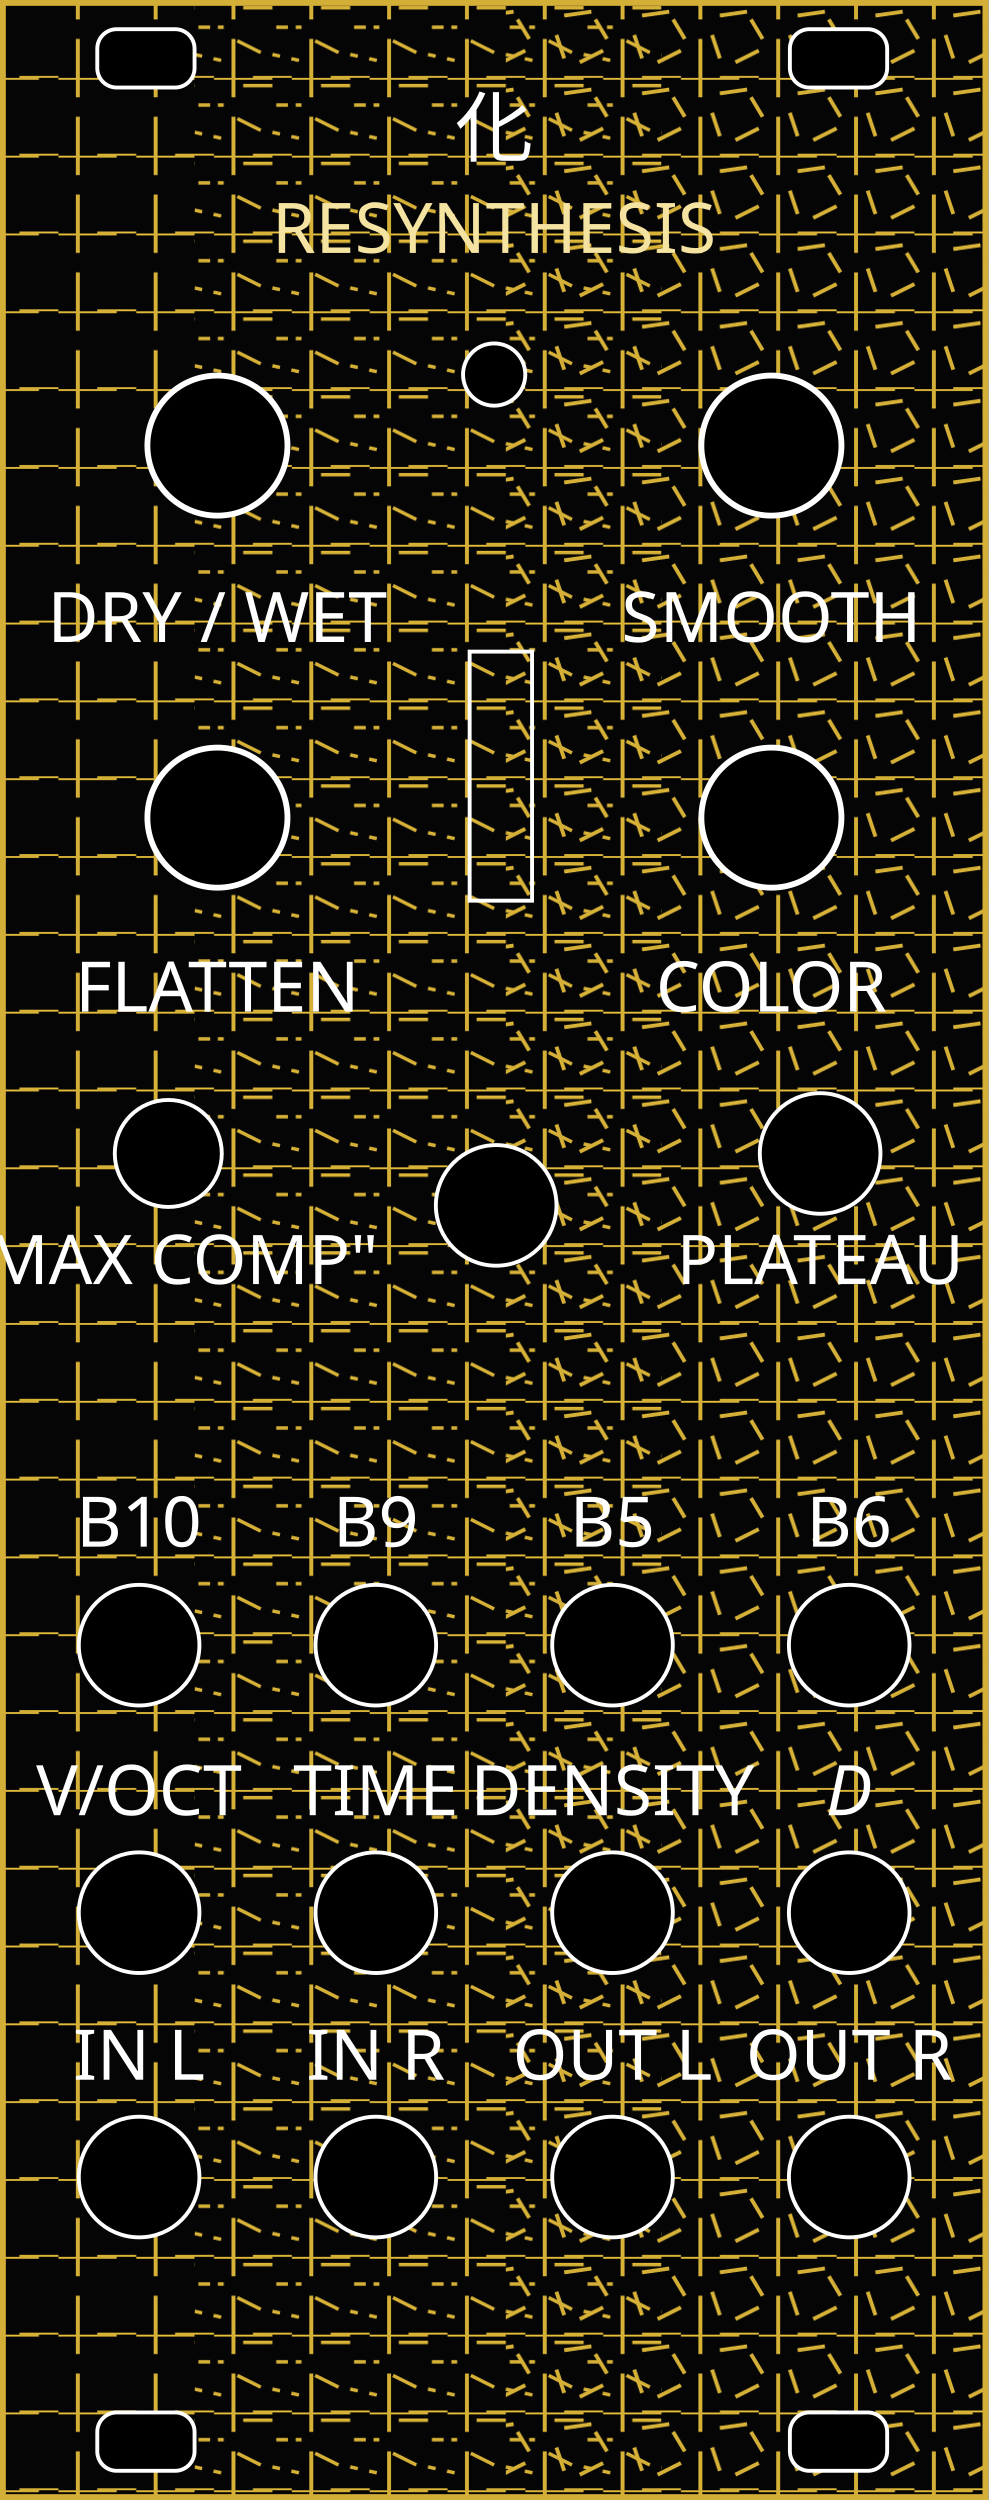
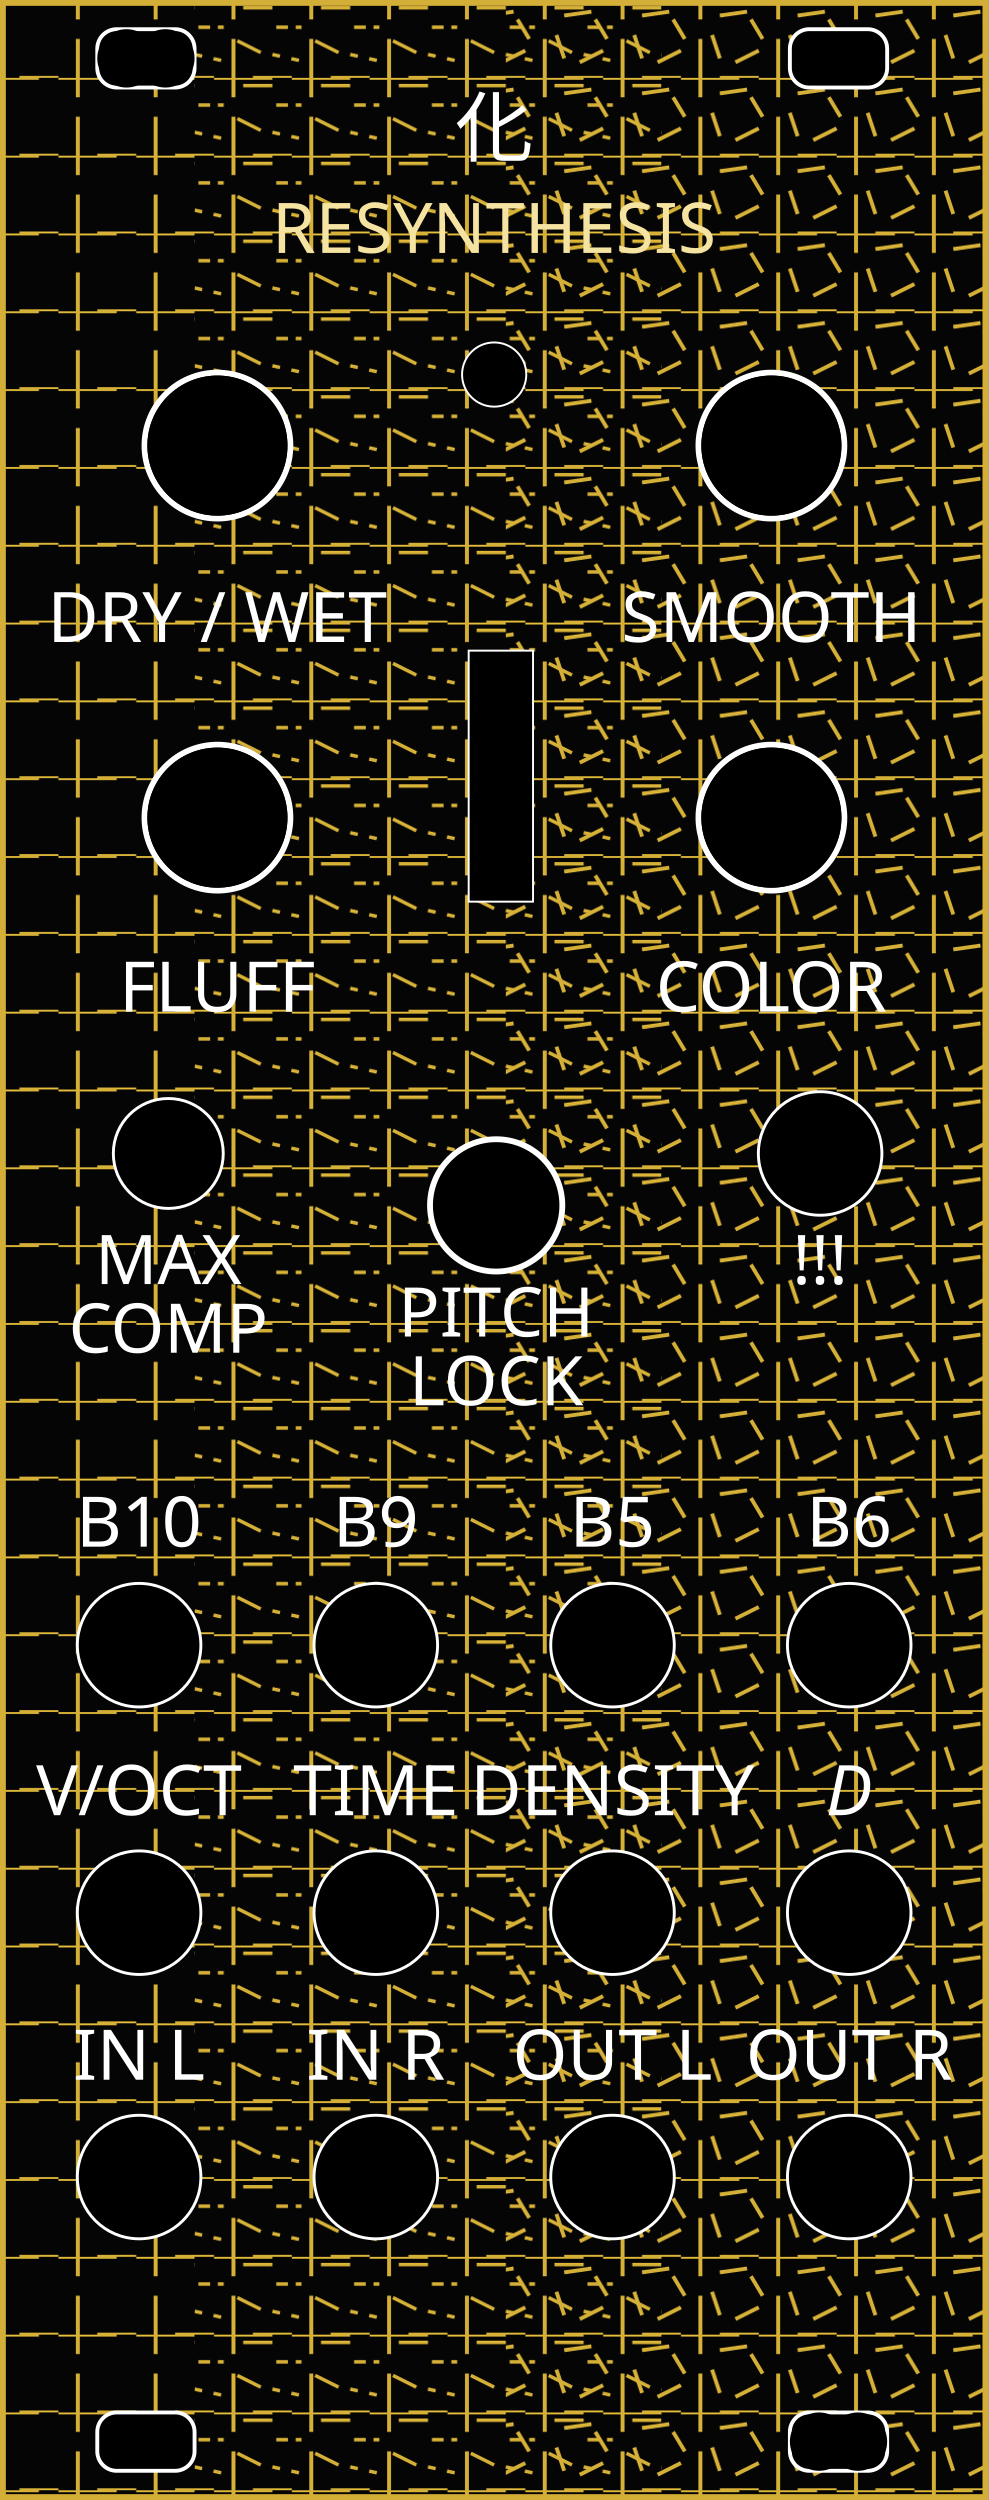
<svg xmlns="http://www.w3.org/2000/svg" width="50.8mm" height="128.5mm" viewBox="0 0 50.8 128.5">
  <defs>
    <style type="text/css">
      .panel-text { font-family: Gidole, 'DIN Alternate', 'DIN 2014', sans-serif; }
    </style>
    <pattern id="patternSquares" width="4" height="4" patternUnits="userSpaceOnUse">
      <rect x="0" y="0" width="4" height="4" fill="none" stroke="#d4af37" stroke-width="0.2" stroke-dasharray="2 1" />
    </pattern>
    <pattern id="patternDebris" width="4" height="4" patternUnits="userSpaceOnUse">
      <line x1="0.5" y1="0.4" x2="2.0" y2="0.4" stroke="#d4af37" stroke-width="0.18" />
      <line x1="2.2" y1="1.4" x2="3.5" y2="1.4" stroke="#d4af37" stroke-width="0.18" stroke-dasharray="0.6 0.4" />
      <line x1="0.2" y1="2.1" x2="1.4" y2="2.7" stroke="#d4af37" stroke-width="0.18" />
      <line x1="2.0" y1="2.8" x2="3.8" y2="3.2" stroke="#d4af37" stroke-width="0.18" stroke-dasharray="0.4 0.6" />
    </pattern>
    <pattern id="patternCircles" width="4" height="4" patternUnits="userSpaceOnUse">
      <line x1="1.0" y1="0.8" x2="2.4" y2="0.6" stroke="#d4af37" stroke-width="0.2" />
      <line x1="2.6" y1="1.0" x2="3.2" y2="2.0" stroke="#d4af37" stroke-width="0.2" />
      <line x1="3.0" y1="2.6" x2="1.8" y2="3.2" stroke="#d4af37" stroke-width="0.2" />
      <line x1="1.0" y1="3.0" x2="0.6" y2="1.8" stroke="#d4af37" stroke-width="0.2" />
    </pattern>
    <mask id="maskLeft">
      <rect x="0" y="0" width="50.8" height="128.5" fill="white" />
    </mask>
    <mask id="maskMid">
      <rect x="10" y="0" width="14" height="128.5" fill="white" />
      <rect x="18" y="0" width="12" height="128.5" fill="white" />
      <rect x="24" y="0" width="10" height="128.5" fill="white" />
    </mask>
    <mask id="maskRight">
      <rect x="26" y="0" width="8" height="128.5" fill="white" />
      <rect x="32" y="0" width="10" height="128.5" fill="white" />
      <rect x="38" y="0" width="12.8" height="128.5" fill="white" />
    </mask>
  </defs>
  <rect x="0" y="0" width="50.8" height="128.5" fill="#050505" />
  <rect x="0" y="0" width="50.8" height="128.5" fill="url(#patternSquares)" mask="url(#maskLeft)" />
  <rect x="0" y="0" width="50.8" height="128.5" fill="url(#patternDebris)" mask="url(#maskMid)" />
  <rect x="0" y="0" width="50.8" height="128.5" fill="url(#patternCircles)" mask="url(#maskRight)" />
  <rect x="0.15" y="0.15" width="50.5" height="128.2" fill="none" stroke="#d4af37" stroke-width="0.3" />
  <text x="25.4" y="8" class="panel-text" font-size="4" text-anchor="middle" fill="#ffffff">化</text>
  <text x="25.4" y="13" class="panel-text" font-size="3.6" text-anchor="middle" fill="#f5e3a1">RESYNTHESIS</text>
  <rect x="5.000" y="1.500" width="5.000" height="3.000" rx="1.0" fill="#000000" stroke="#ffffff" stroke-width="0.2" />
  <rect x="40.600" y="1.500" width="5.000" height="3.000" rx="1.0" fill="#000000" stroke="#ffffff" stroke-width="0.2" />
  <rect x="5.000" y="124.000" width="5.000" height="3.000" rx="1.0" fill="#000000" stroke="#ffffff" stroke-width="0.2" />
  <rect x="40.600" y="124.000" width="5.000" height="3.000" rx="1.0" fill="#000000" stroke="#ffffff" stroke-width="0.2" />
  <rect x="24.14" y="33.493" width="3.208" height="12.802" fill="none" stroke="#ffffff" stroke-width="0.2" />
-   <circle cx="11.176" cy="22.904" r="3.6" fill="#000000" stroke="#ffffff" stroke-width="0.3" />
-   <circle cx="39.65" cy="22.904" r="3.6" fill="#000000" stroke="#ffffff" stroke-width="0.3" />
-   <circle cx="11.176" cy="42.027" r="3.6" fill="#000000" stroke="#ffffff" stroke-width="0.3" />
-   <circle cx="39.65" cy="42.027" r="3.6" fill="#000000" stroke="#ffffff" stroke-width="0.3" />
+   <circle cx="11.176" cy="22.904" r="3.750" fill="#000000" stroke="#ffffff" stroke-width="0.3" />
+   <circle cx="39.65" cy="22.904" r="3.750" fill="#000000" stroke="#ffffff" stroke-width="0.3" />
+   <circle cx="11.176" cy="42.027" r="3.750" fill="#000000" stroke="#ffffff" stroke-width="0.3" />
+   <circle cx="39.65" cy="42.027" r="3.750" fill="#000000" stroke="#ffffff" stroke-width="0.3" />
  <text x="11.176" y="33" class="panel-text" font-size="3.6" text-anchor="middle" fill="#ffffff">DRY / WET</text>
  <text x="39.65" y="33" class="panel-text" font-size="3.6" text-anchor="middle" fill="#ffffff">SMOOTH</text>
-   <text x="11.176" y="52" class="panel-text" font-size="3.6" text-anchor="middle" fill="#ffffff">FLATTEN</text>
+   <text x="11.176" y="52" class="panel-text" font-size="3.6" text-anchor="middle" fill="#ffffff">FLUFF</text>
  <text x="39.65" y="52" class="panel-text" font-size="3.6" text-anchor="middle" fill="#ffffff">COLOR</text>
  <circle cx="25.4" cy="19.252" r="1.6" fill="#000000" stroke="#ffffff" stroke-width="0.2" />
-   <circle cx="8.65" cy="59.288" r="2.75" fill="#000000" stroke="#ffffff" stroke-width="0.2" />
-   <circle cx="7.15" cy="84.562" r="3.1" fill="#000000" stroke="#ffffff" stroke-width="0.2" />
-   <circle cx="7.15" cy="98.312" r="3.1" fill="#000000" stroke="#ffffff" stroke-width="0.2" />
-   <circle cx="7.15" cy="111.9" r="3.1" fill="#000000" stroke="#ffffff" stroke-width="0.2" />
-   <circle cx="19.317" cy="84.562" r="3.1" fill="#000000" stroke="#ffffff" stroke-width="0.2" />
-   <circle cx="19.317" cy="98.312" r="3.1" fill="#000000" stroke="#ffffff" stroke-width="0.2" />
-   <circle cx="19.317" cy="111.9" r="3.1" fill="#000000" stroke="#ffffff" stroke-width="0.2" />
-   <circle cx="25.503" cy="61.957" r="3.1" fill="#000000" stroke="#ffffff" stroke-width="0.2" />
-   <circle cx="31.483" cy="84.562" r="3.1" fill="#000000" stroke="#ffffff" stroke-width="0.2" />
-   <circle cx="31.483" cy="98.312" r="3.1" fill="#000000" stroke="#ffffff" stroke-width="0.2" />
-   <circle cx="31.483" cy="111.9" r="3.1" fill="#000000" stroke="#ffffff" stroke-width="0.2" />
-   <circle cx="42.155" cy="59.288" r="3.1" fill="#000000" stroke="#ffffff" stroke-width="0.2" />
-   <circle cx="43.65" cy="84.562" r="3.1" fill="#000000" stroke="#ffffff" stroke-width="0.2" />
-   <circle cx="43.65" cy="98.312" r="3.1" fill="#000000" stroke="#ffffff" stroke-width="0.2" />
-   <circle cx="43.65" cy="111.9" r="3.1" fill="#000000" stroke="#ffffff" stroke-width="0.2" />
-   <text x="8.65" y="66" class="panel-text" font-size="3.53" text-anchor="middle" fill="#ffffff">"MAX COMP"</text>
-   <text x="42.155" y="66" class="panel-text" font-size="3.53" text-anchor="middle" fill="#ffffff">PLATEAU</text>
+   <circle cx="8.65" cy="59.288" r="2.750" fill="#000000" stroke="#ffffff" stroke-width="0.3" />
+   <circle cx="25.503" cy="61.957" r="3.400" fill="#000000" stroke="#ffffff" stroke-width="0.3" />
+   <circle cx="7.15" cy="84.562" r="3.150" fill="#000000" stroke="#ffffff" stroke-width="0.2" />
+   <circle cx="7.15" cy="98.312" r="3.150" fill="#000000" stroke="#ffffff" stroke-width="0.2" />
+   <circle cx="7.15" cy="111.9" r="3.150" fill="#000000" stroke="#ffffff" stroke-width="0.2" />
+   <circle cx="19.317" cy="84.562" r="3.150" fill="#000000" stroke="#ffffff" stroke-width="0.2" />
+   <circle cx="19.317" cy="98.312" r="3.150" fill="#000000" stroke="#ffffff" stroke-width="0.2" />
+   <circle cx="19.317" cy="111.9" r="3.150" fill="#000000" stroke="#ffffff" stroke-width="0.2" />
+   <circle cx="31.483" cy="84.562" r="3.150" fill="#000000" stroke="#ffffff" stroke-width="0.2" />
+   <circle cx="31.483" cy="98.312" r="3.150" fill="#000000" stroke="#ffffff" stroke-width="0.2" />
+   <circle cx="31.483" cy="111.9" r="3.150" fill="#000000" stroke="#ffffff" stroke-width="0.2" />
+   <circle cx="42.155" cy="59.288" r="3.150" fill="#000000" stroke="#ffffff" stroke-width="0.2" />
+   <circle cx="43.65" cy="84.562" r="3.150" fill="#000000" stroke="#ffffff" stroke-width="0.2" />
+   <circle cx="43.65" cy="98.312" r="3.150" fill="#000000" stroke="#ffffff" stroke-width="0.2" />
+   <circle cx="43.65" cy="111.9" r="3.150" fill="#000000" stroke="#ffffff" stroke-width="0.2" />
+   <text x="8.65" y="66" class="panel-text" font-size="3.53" text-anchor="middle" fill="#ffffff">MAX</text>
+   <text x="8.65" y="69.53" class="panel-text" font-size="3.53" text-anchor="middle" fill="#ffffff">COMP</text>
+   <text x="25.503" y="68.7" class="panel-text" font-size="3.53" text-anchor="middle" fill="#ffffff">PITCH</text>
+   <text x="25.503" y="72.23" class="panel-text" font-size="3.53" text-anchor="middle" fill="#ffffff">LOCK</text>
+   <text x="42.155" y="66" class="panel-text" font-size="3.53" text-anchor="middle" fill="#ffffff">!!!</text>
  <text x="7.15" y="79.5" class="panel-text" font-size="3.6" text-anchor="middle" fill="#ffffff">B10</text>
  <text x="19.317" y="79.5" class="panel-text" font-size="3.6" text-anchor="middle" fill="#ffffff">B9</text>
  <text x="31.483" y="79.5" class="panel-text" font-size="3.6" text-anchor="middle" fill="#ffffff">B5</text>
  <text x="43.65" y="79.5" class="panel-text" font-size="3.6" text-anchor="middle" fill="#ffffff">B6</text>
  <text x="7.15" y="93.3" class="panel-text" font-size="3.6" text-anchor="middle" fill="#ffffff">V/OCT</text>
  <text x="19.317" y="93.3" class="panel-text" font-size="3.6" text-anchor="middle" fill="#ffffff">TIME</text>
  <text x="31.483" y="93.3" class="panel-text" font-size="3.6" text-anchor="middle" fill="#ffffff">DENSITY</text>
  <text x="43.65" y="93.3" class="panel-text" font-size="3.6" text-anchor="middle" fill="#ffffff" font-style="italic">D</text>
  <text x="7.15" y="106.9" class="panel-text" font-size="3.6" text-anchor="middle" fill="#ffffff">IN L</text>
  <text x="19.317" y="106.9" class="panel-text" font-size="3.6" text-anchor="middle" fill="#ffffff">IN R</text>
  <text x="31.483" y="106.9" class="panel-text" font-size="3.6" text-anchor="middle" fill="#ffffff">OUT L</text>
  <text x="43.65" y="106.9" class="panel-text" font-size="3.6" text-anchor="middle" fill="#ffffff">OUT R</text>
+   <g id="npth_drills" fill="#000000" stroke="none">
+     <circle cx="25.400" cy="19.252" r="1.600" />
+     <circle cx="8.650" cy="59.288" r="2.750" />
+     <circle cx="7.150" cy="84.562" r="3.100" />
+     <circle cx="7.150" cy="98.312" r="3.100" />
+     <circle cx="7.150" cy="111.900" r="3.100" />
+     <circle cx="19.317" cy="84.562" r="3.100" />
+     <circle cx="19.317" cy="98.312" r="3.100" />
+     <circle cx="19.317" cy="111.900" r="3.100" />
+     <circle cx="25.503" cy="61.957" r="3.100" />
+     <circle cx="31.483" cy="84.562" r="3.100" />
+     <circle cx="31.483" cy="98.312" r="3.100" />
+     <circle cx="31.483" cy="111.900" r="3.100" />
+     <circle cx="42.155" cy="59.288" r="3.100" />
+     <circle cx="43.650" cy="84.562" r="3.100" />
+     <circle cx="43.650" cy="98.312" r="3.100" />
+     <circle cx="43.650" cy="111.900" r="3.100" />
+     <circle cx="11.176" cy="22.904" r="3.600" />
+     <circle cx="11.176" cy="42.027" r="3.600" />
+     <circle cx="39.650" cy="22.904" r="3.600" />
+     <circle cx="39.650" cy="42.027" r="3.600" />
+     <circle cx="6.500" cy="3.000" r="1.500" />
+     <circle cx="8.500" cy="3.000" r="1.500" />
+     <circle cx="42.100" cy="125.500" r="1.500" />
+     <circle cx="44.100" cy="125.500" r="1.500" />
+   </g>
+   <g id="sd_slot" fill="#000000" stroke="none">
+     <rect x="24.140" y="33.493" width="3.208" height="12.802" />
+   </g>
</svg>
